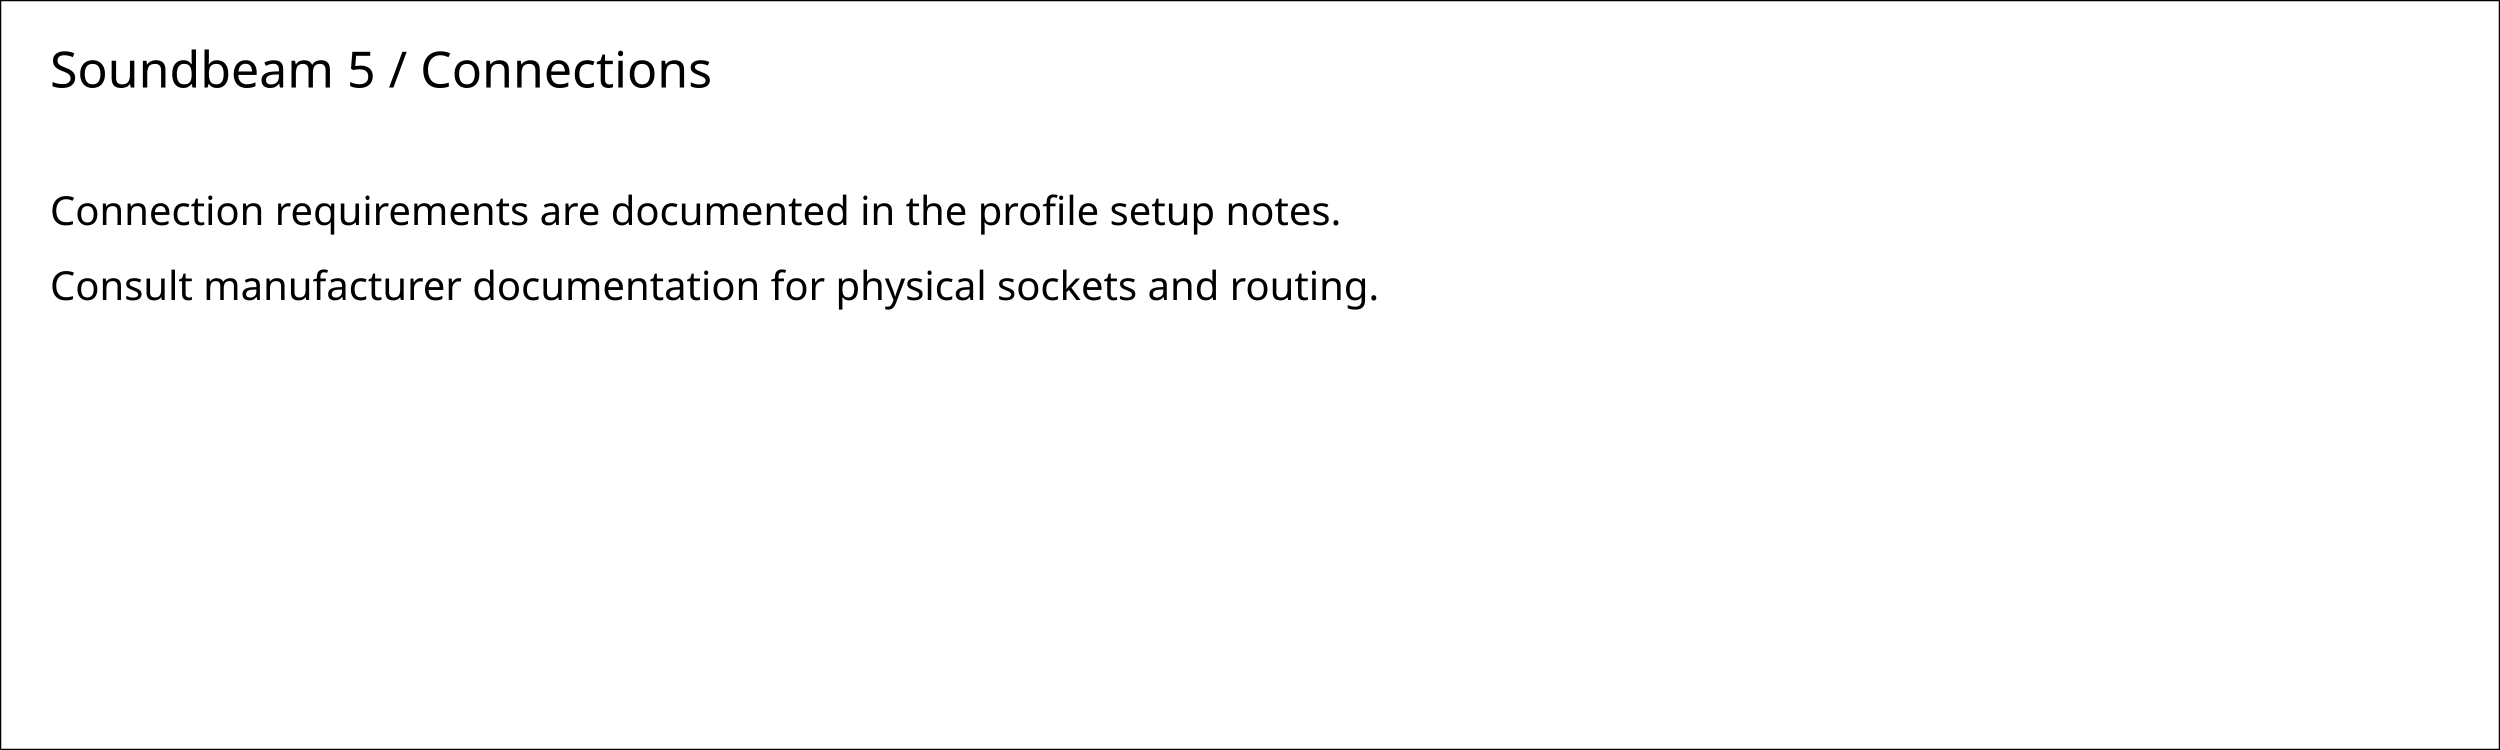
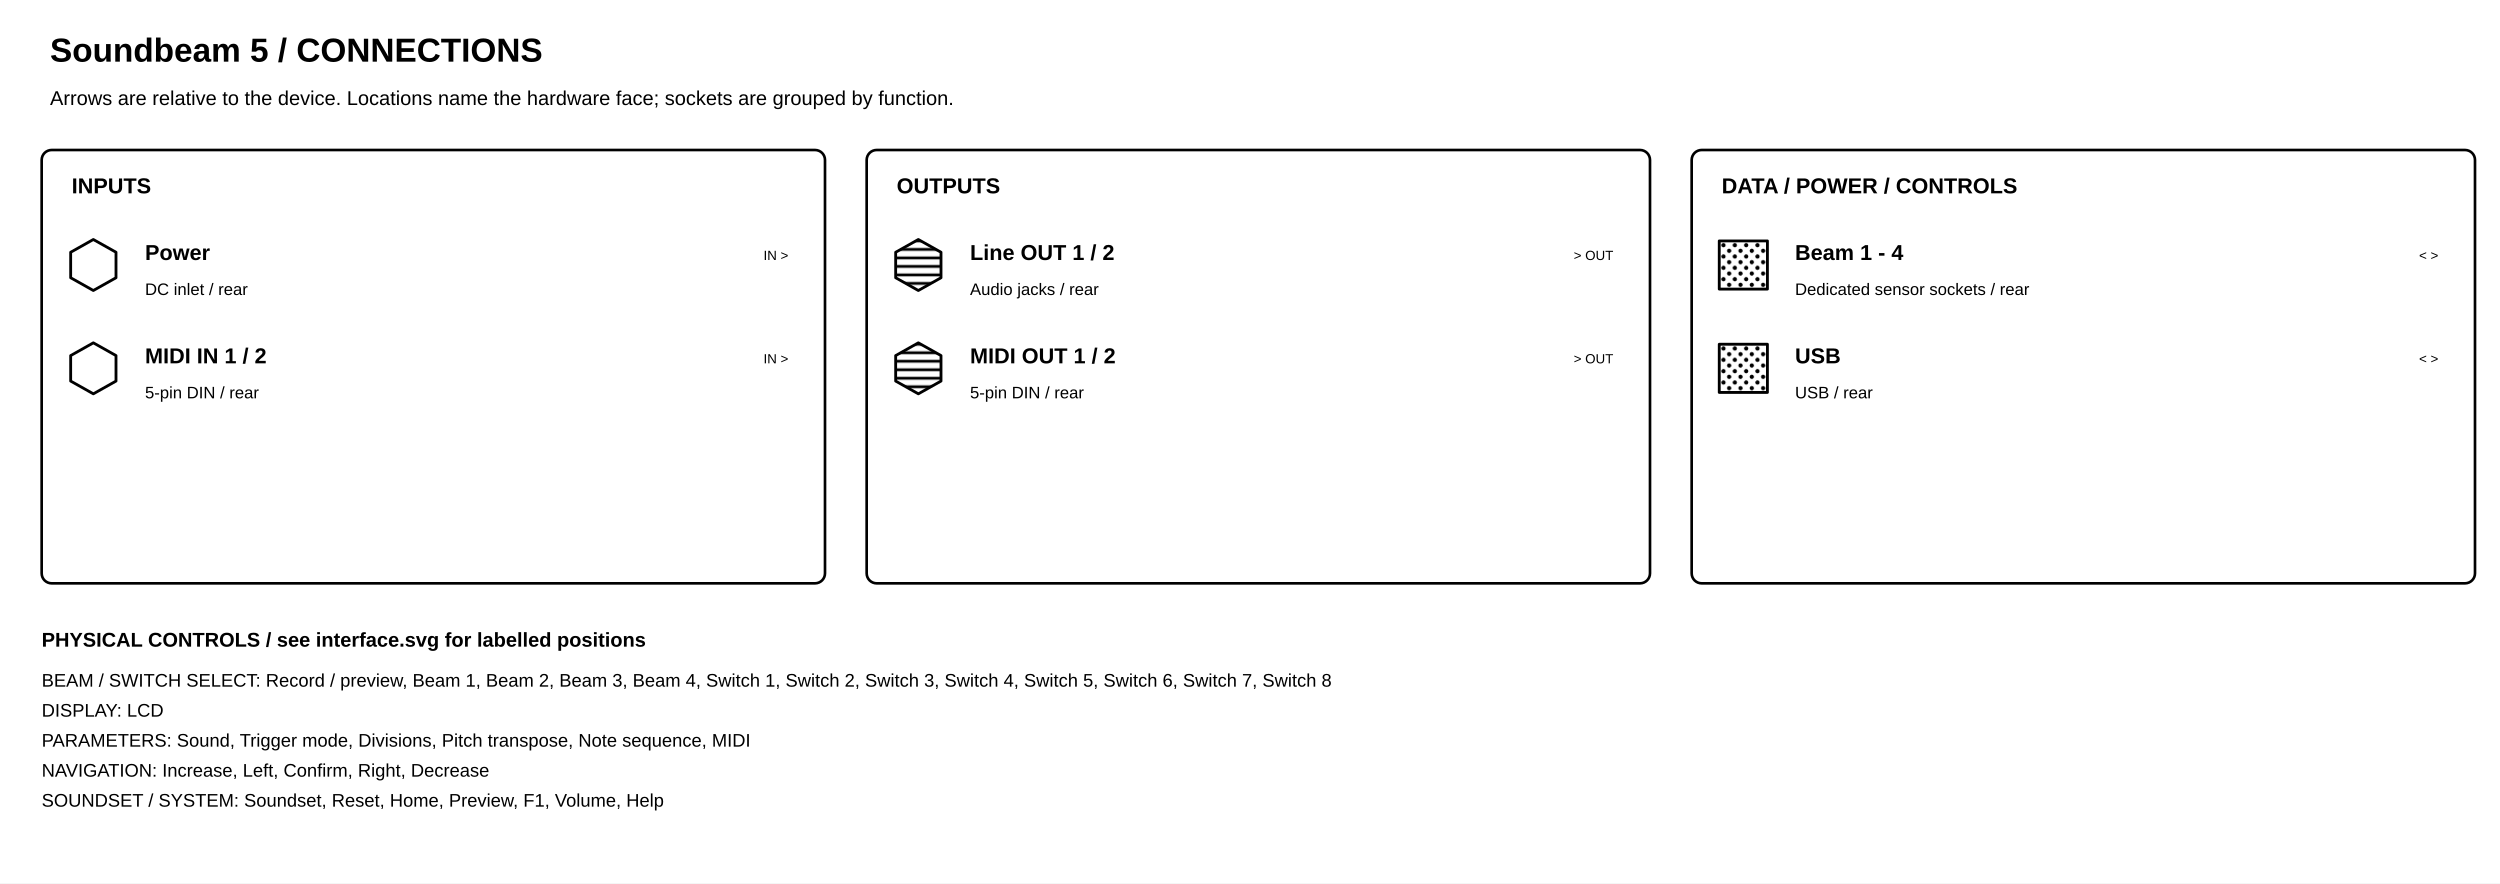
- <svg xmlns="http://www.w3.org/2000/svg" viewBox="0 0 1000 300" role="img" aria-labelledby="title description">
-   <rect width="1000" height="300" fill="#fff" stroke="#000" />
-   <text x="20" y="35" font-family="sans-serif" font-size="20" fill="#000">Soundbeam 5 / Connections</text>
-   <text x="20" y="90" font-family="sans-serif" font-size="16" fill="#000">Connection requirements are documented in the profile setup notes.</text>
-   <text x="20" y="120" font-family="sans-serif" font-size="16" fill="#000">Consult manufacturer documentation for physical sockets and routing.</text>
+ <svg xmlns="http://www.w3.org/2000/svg" viewBox="0 0 1500 530" role="img" aria-labelledby="title description">
+   <defs>
+     <pattern id="tactile-stripes" width="6" height="6" patternUnits="userSpaceOnUse">
+       <rect width="6" height="6" fill="#fff" />
+       <path d="M0 3H6" stroke="#000" stroke-width="2" />
+     </pattern>
+     <pattern id="tactile-dots" width="8" height="8" patternUnits="userSpaceOnUse">
+       <rect width="8" height="8" fill="#fff" />
+       <circle cx="2" cy="2" r="1.5" fill="#000" />
+       <circle cx="6" cy="6" r="1.5" fill="#000" />
+     </pattern>
+   </defs>
+   <style>text{font-family:Arial,Helvetica,sans-serif;fill:#000;stroke:none}.line{fill:#fff;stroke:#000;stroke-width:1.6;stroke-linejoin:round;stroke-linecap:round}.thin{fill:none;stroke:#000;stroke-width:1;stroke-linejoin:round;stroke-linecap:round}</style>
+   <rect x="0" y="0" width="1500" height="530" fill="#fff" stroke="none" stroke-width="1.6" />
+   <text x="30" y="37" fill="#000" font-family="Arial,Helvetica,sans-serif" font-size="20" text-anchor="start" font-weight="bold">Soundbeam 5 / CONNECTIONS</text>
+   <text x="30" y="63" fill="#000" font-family="Arial,Helvetica,sans-serif" font-size="12" text-anchor="start">Arrows are relative to the device. Locations name the hardware face; sockets are grouped by function.</text>
+   <rect x="25" y="90" width="470" height="260" fill="#fff" stroke="#000" stroke-width="1.6" rx="6" />
+   <text x="43" y="116" fill="#000" font-family="Arial,Helvetica,sans-serif" font-size="13" text-anchor="start" font-weight="bold">INPUTS</text>
+   <g id="port-0-1" aria-label="Power" data-direction="input">
+     <svg data-symbol="input" x="39.000" y="142.000" width="34.000" height="34.000" viewBox="0 0 40 40">
+       <g fill="none" stroke="#000" stroke-width="2" stroke-linejoin="round">
+         <polygon points="20,2 36,11 36,29 20,38 4,29 4,11" fill="#fff" />
+       </g>
+     </svg>
+     <text x="87" y="156" fill="#000" font-family="Arial,Helvetica,sans-serif" font-size="13" text-anchor="start" font-weight="bold">Power</text>
+     <text x="87" y="177" fill="#000" font-family="Arial,Helvetica,sans-serif" font-size="10" text-anchor="start">DC inlet / rear</text>
+     <text x="473" y="156" fill="#000" font-family="Arial,Helvetica,sans-serif" font-size="8" text-anchor="end">IN &gt;</text>
+   </g>
+   <g id="port-0-2" aria-label="MIDI IN 1 / 2" data-direction="input">
+     <svg data-symbol="input" x="39.000" y="204.000" width="34.000" height="34.000" viewBox="0 0 40 40">
+       <g fill="none" stroke="#000" stroke-width="2" stroke-linejoin="round">
+         <polygon points="20,2 36,11 36,29 20,38 4,29 4,11" fill="#fff" />
+       </g>
+     </svg>
+     <text x="87" y="218" fill="#000" font-family="Arial,Helvetica,sans-serif" font-size="13" text-anchor="start" font-weight="bold">MIDI IN 1 / 2</text>
+     <text x="87" y="239" fill="#000" font-family="Arial,Helvetica,sans-serif" font-size="10" text-anchor="start">5-pin DIN / rear</text>
+     <text x="473" y="218" fill="#000" font-family="Arial,Helvetica,sans-serif" font-size="8" text-anchor="end">IN &gt;</text>
+   </g>
+   <rect x="520" y="90" width="470" height="260" fill="#fff" stroke="#000" stroke-width="1.6" rx="6" />
+   <text x="538" y="116" fill="#000" font-family="Arial,Helvetica,sans-serif" font-size="13" text-anchor="start" font-weight="bold">OUTPUTS</text>
+   <g id="port-1-1" aria-label="Line OUT 1 / 2" data-direction="output">
+     <svg data-symbol="output" x="534.000" y="142.000" width="34.000" height="34.000" viewBox="0 0 40 40">
+       <g fill="none" stroke="#000" stroke-width="2" stroke-linejoin="round">
+         <polygon points="20,2 36,11 36,29 20,38 4,29 4,11" fill="url(#tactile-stripes)" />
+       </g>
+     </svg>
+     <text x="582" y="156" fill="#000" font-family="Arial,Helvetica,sans-serif" font-size="13" text-anchor="start" font-weight="bold">Line OUT 1 / 2</text>
+     <text x="582" y="177" fill="#000" font-family="Arial,Helvetica,sans-serif" font-size="10" text-anchor="start">Audio jacks / rear</text>
+     <text x="968" y="156" fill="#000" font-family="Arial,Helvetica,sans-serif" font-size="8" text-anchor="end">&gt; OUT</text>
+   </g>
+   <g id="port-1-2" aria-label="MIDI OUT 1 / 2" data-direction="output">
+     <svg data-symbol="output" x="534.000" y="204.000" width="34.000" height="34.000" viewBox="0 0 40 40">
+       <g fill="none" stroke="#000" stroke-width="2" stroke-linejoin="round">
+         <polygon points="20,2 36,11 36,29 20,38 4,29 4,11" fill="url(#tactile-stripes)" />
+       </g>
+     </svg>
+     <text x="582" y="218" fill="#000" font-family="Arial,Helvetica,sans-serif" font-size="13" text-anchor="start" font-weight="bold">MIDI OUT 1 / 2</text>
+     <text x="582" y="239" fill="#000" font-family="Arial,Helvetica,sans-serif" font-size="10" text-anchor="start">5-pin DIN / rear</text>
+     <text x="968" y="218" fill="#000" font-family="Arial,Helvetica,sans-serif" font-size="8" text-anchor="end">&gt; OUT</text>
+   </g>
+   <rect x="1015" y="90" width="470" height="260" fill="#fff" stroke="#000" stroke-width="1.6" rx="6" />
+   <text x="1033" y="116" fill="#000" font-family="Arial,Helvetica,sans-serif" font-size="13" text-anchor="start" font-weight="bold">DATA / POWER / CONTROLS</text>
+   <g id="port-2-1" aria-label="Beam 1 - 4" data-direction="bidirectional">
+     <svg data-symbol="bidirectional" x="1029.000" y="142.000" width="34.000" height="34.000" viewBox="0 0 40 40">
+       <g fill="none" stroke="#000" stroke-width="2" stroke-linejoin="round">
+         <rect x="3" y="3" width="34" height="34" fill="url(#tactile-dots)" />
+       </g>
+     </svg>
+     <text x="1077" y="156" fill="#000" font-family="Arial,Helvetica,sans-serif" font-size="13" text-anchor="start" font-weight="bold">Beam 1 - 4</text>
+     <text x="1077" y="177" fill="#000" font-family="Arial,Helvetica,sans-serif" font-size="10" text-anchor="start">Dedicated sensor sockets / rear</text>
+     <text x="1463" y="156" fill="#000" font-family="Arial,Helvetica,sans-serif" font-size="8" text-anchor="end">&lt; &gt;</text>
+   </g>
+   <g id="port-2-2" aria-label="USB" data-direction="bidirectional">
+     <svg data-symbol="bidirectional" x="1029.000" y="204.000" width="34.000" height="34.000" viewBox="0 0 40 40">
+       <g fill="none" stroke="#000" stroke-width="2" stroke-linejoin="round">
+         <rect x="3" y="3" width="34" height="34" fill="url(#tactile-dots)" />
+       </g>
+     </svg>
+     <text x="1077" y="218" fill="#000" font-family="Arial,Helvetica,sans-serif" font-size="13" text-anchor="start" font-weight="bold">USB</text>
+     <text x="1077" y="239" fill="#000" font-family="Arial,Helvetica,sans-serif" font-size="10" text-anchor="start">USB / rear</text>
+     <text x="1463" y="218" fill="#000" font-family="Arial,Helvetica,sans-serif" font-size="8" text-anchor="end">&lt; &gt;</text>
+   </g>
+   <text x="25" y="388" fill="#000" font-family="Arial,Helvetica,sans-serif" font-size="12" text-anchor="start" font-weight="bold">PHYSICAL CONTROLS / see interface.svg for labelled positions</text>
+   <text x="25" y="412" fill="#000" font-family="Arial,Helvetica,sans-serif" font-size="11" text-anchor="start">BEAM / SWITCH SELECT: Record / preview, Beam 1, Beam 2, Beam 3, Beam 4, Switch 1, Switch 2, Switch 3, Switch 4, Switch 5, Switch 6, Switch 7, Switch 8</text>
+   <text x="25" y="430" fill="#000" font-family="Arial,Helvetica,sans-serif" font-size="11" text-anchor="start">DISPLAY: LCD</text>
+   <text x="25" y="448" fill="#000" font-family="Arial,Helvetica,sans-serif" font-size="11" text-anchor="start">PARAMETERS: Sound, Trigger mode, Divisions, Pitch transpose, Note sequence, MIDI</text>
+   <text x="25" y="466" fill="#000" font-family="Arial,Helvetica,sans-serif" font-size="11" text-anchor="start">NAVIGATION: Increase, Left, Confirm, Right, Decrease</text>
+   <text x="25" y="484" fill="#000" font-family="Arial,Helvetica,sans-serif" font-size="11" text-anchor="start">SOUNDSET / SYSTEM: Soundset, Reset, Home, Preview, F1, Volume, Help</text>
</svg>
